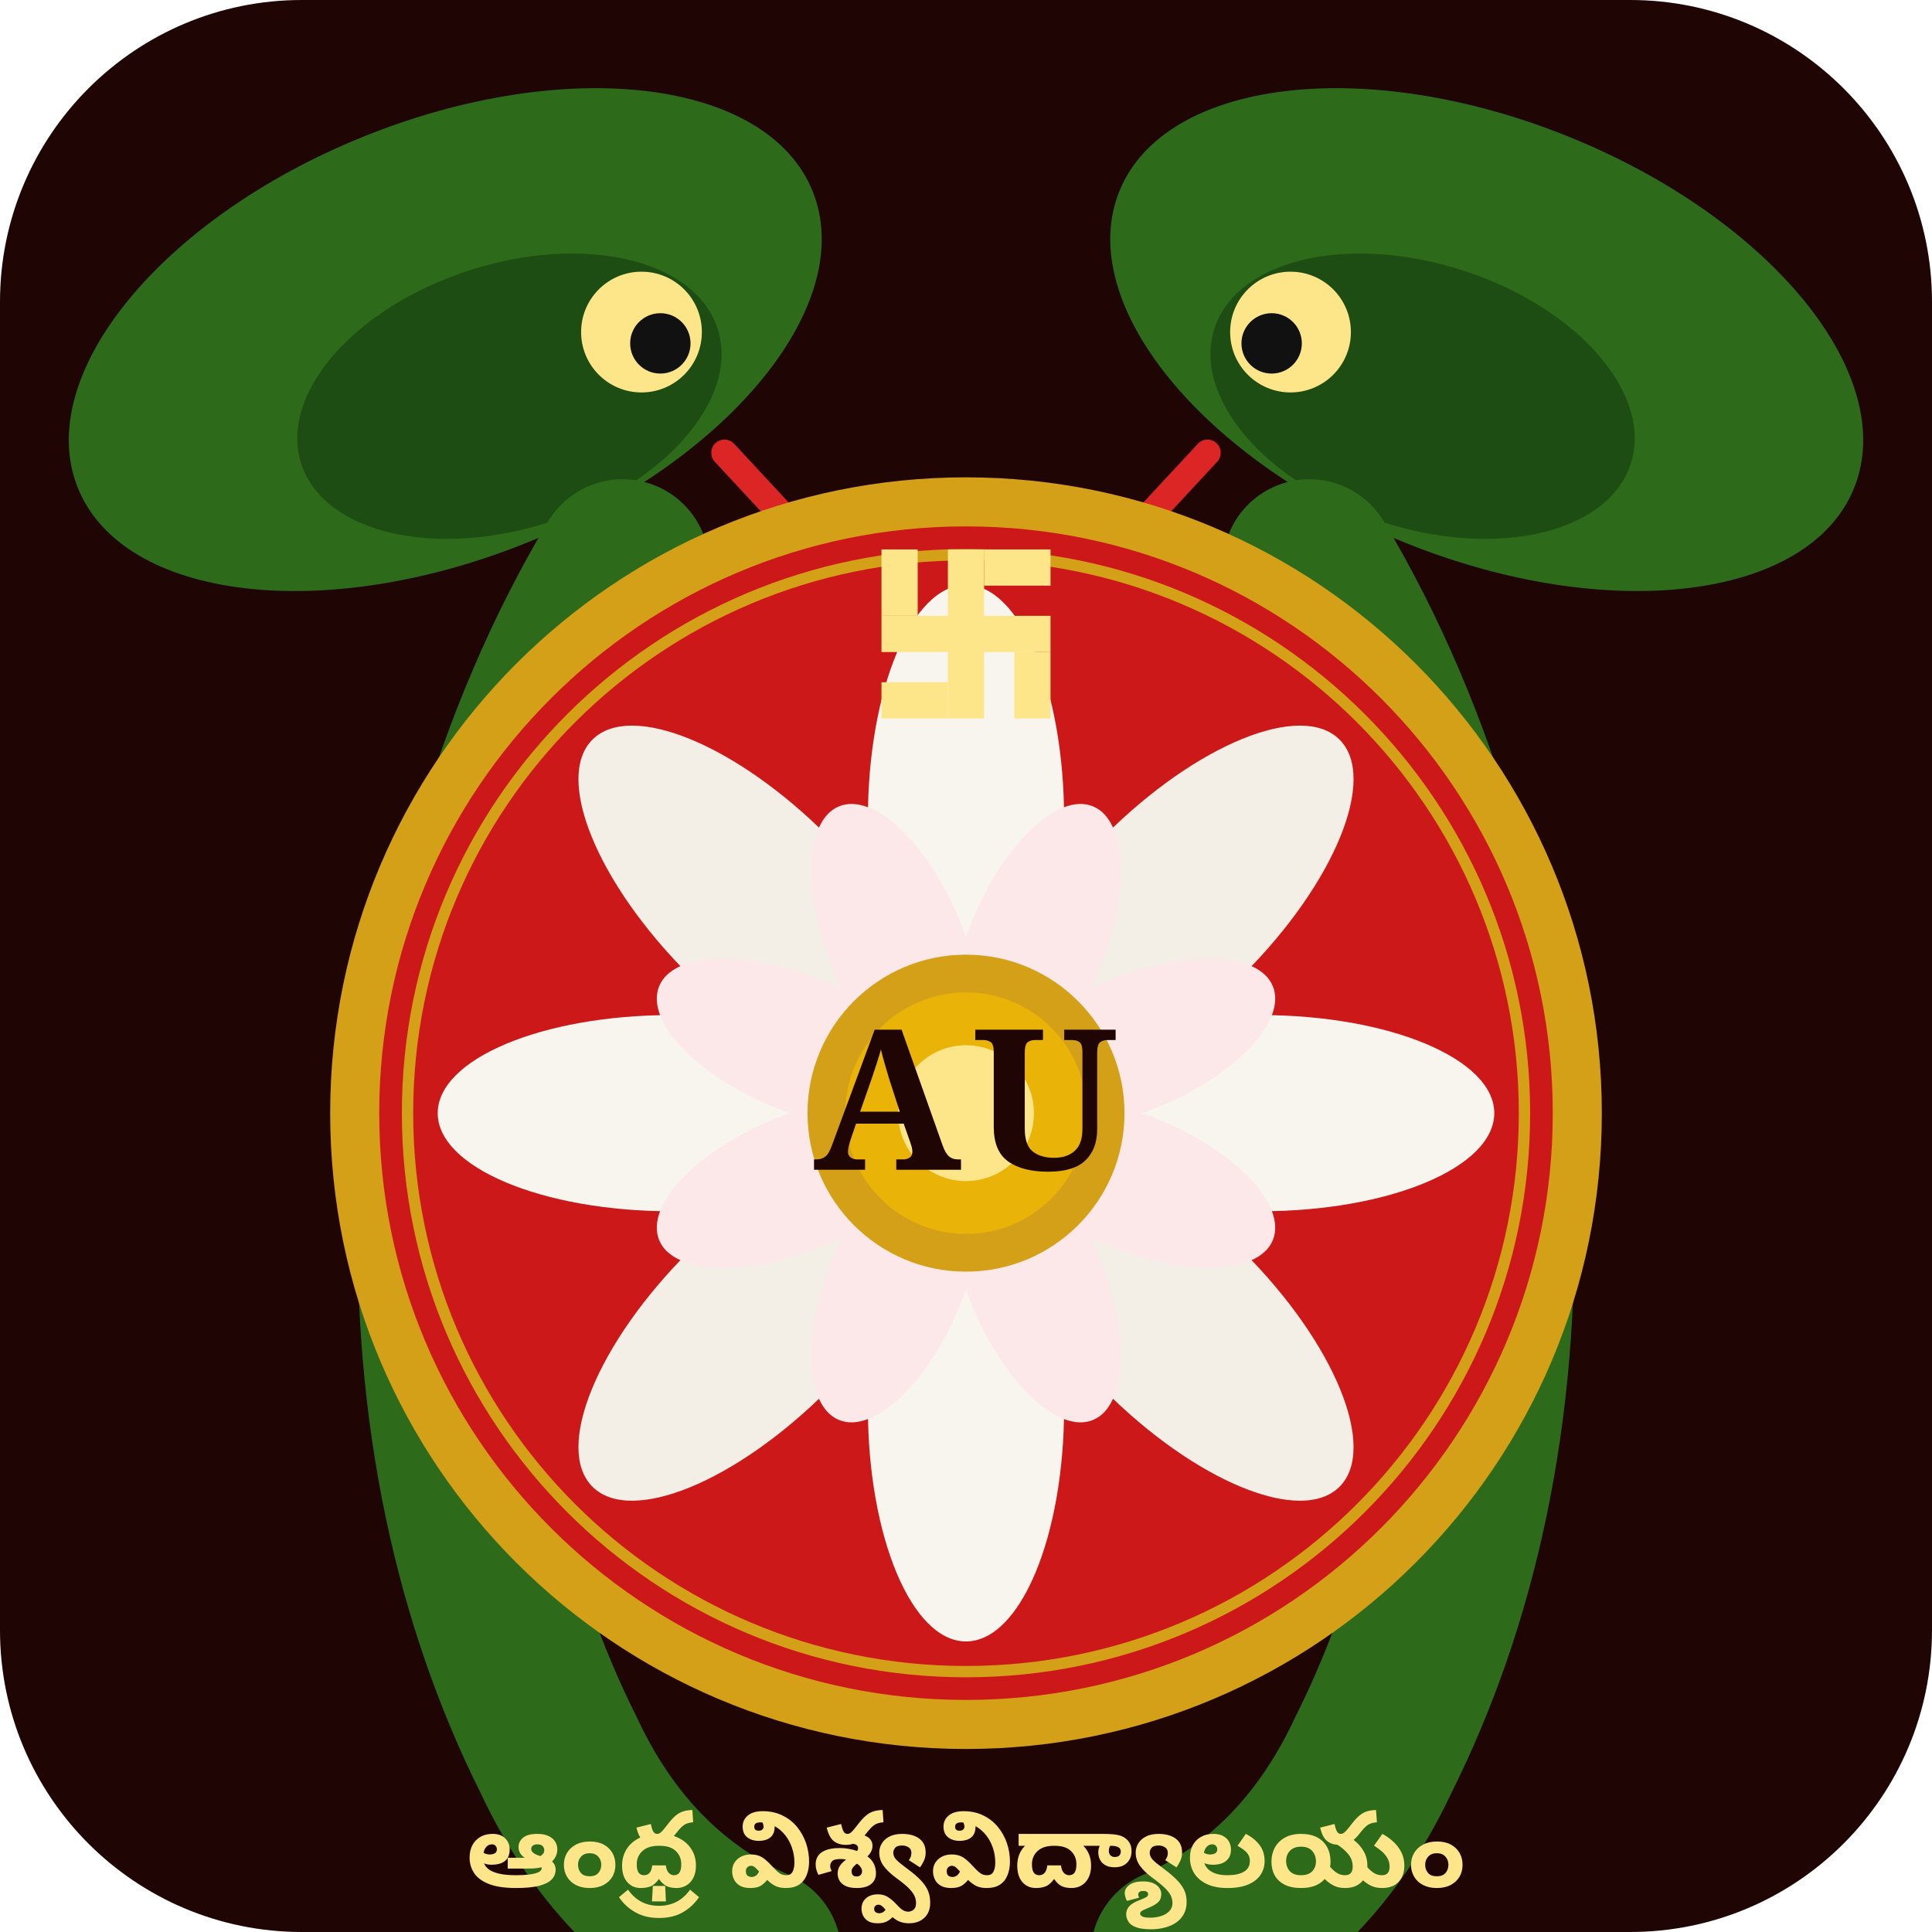
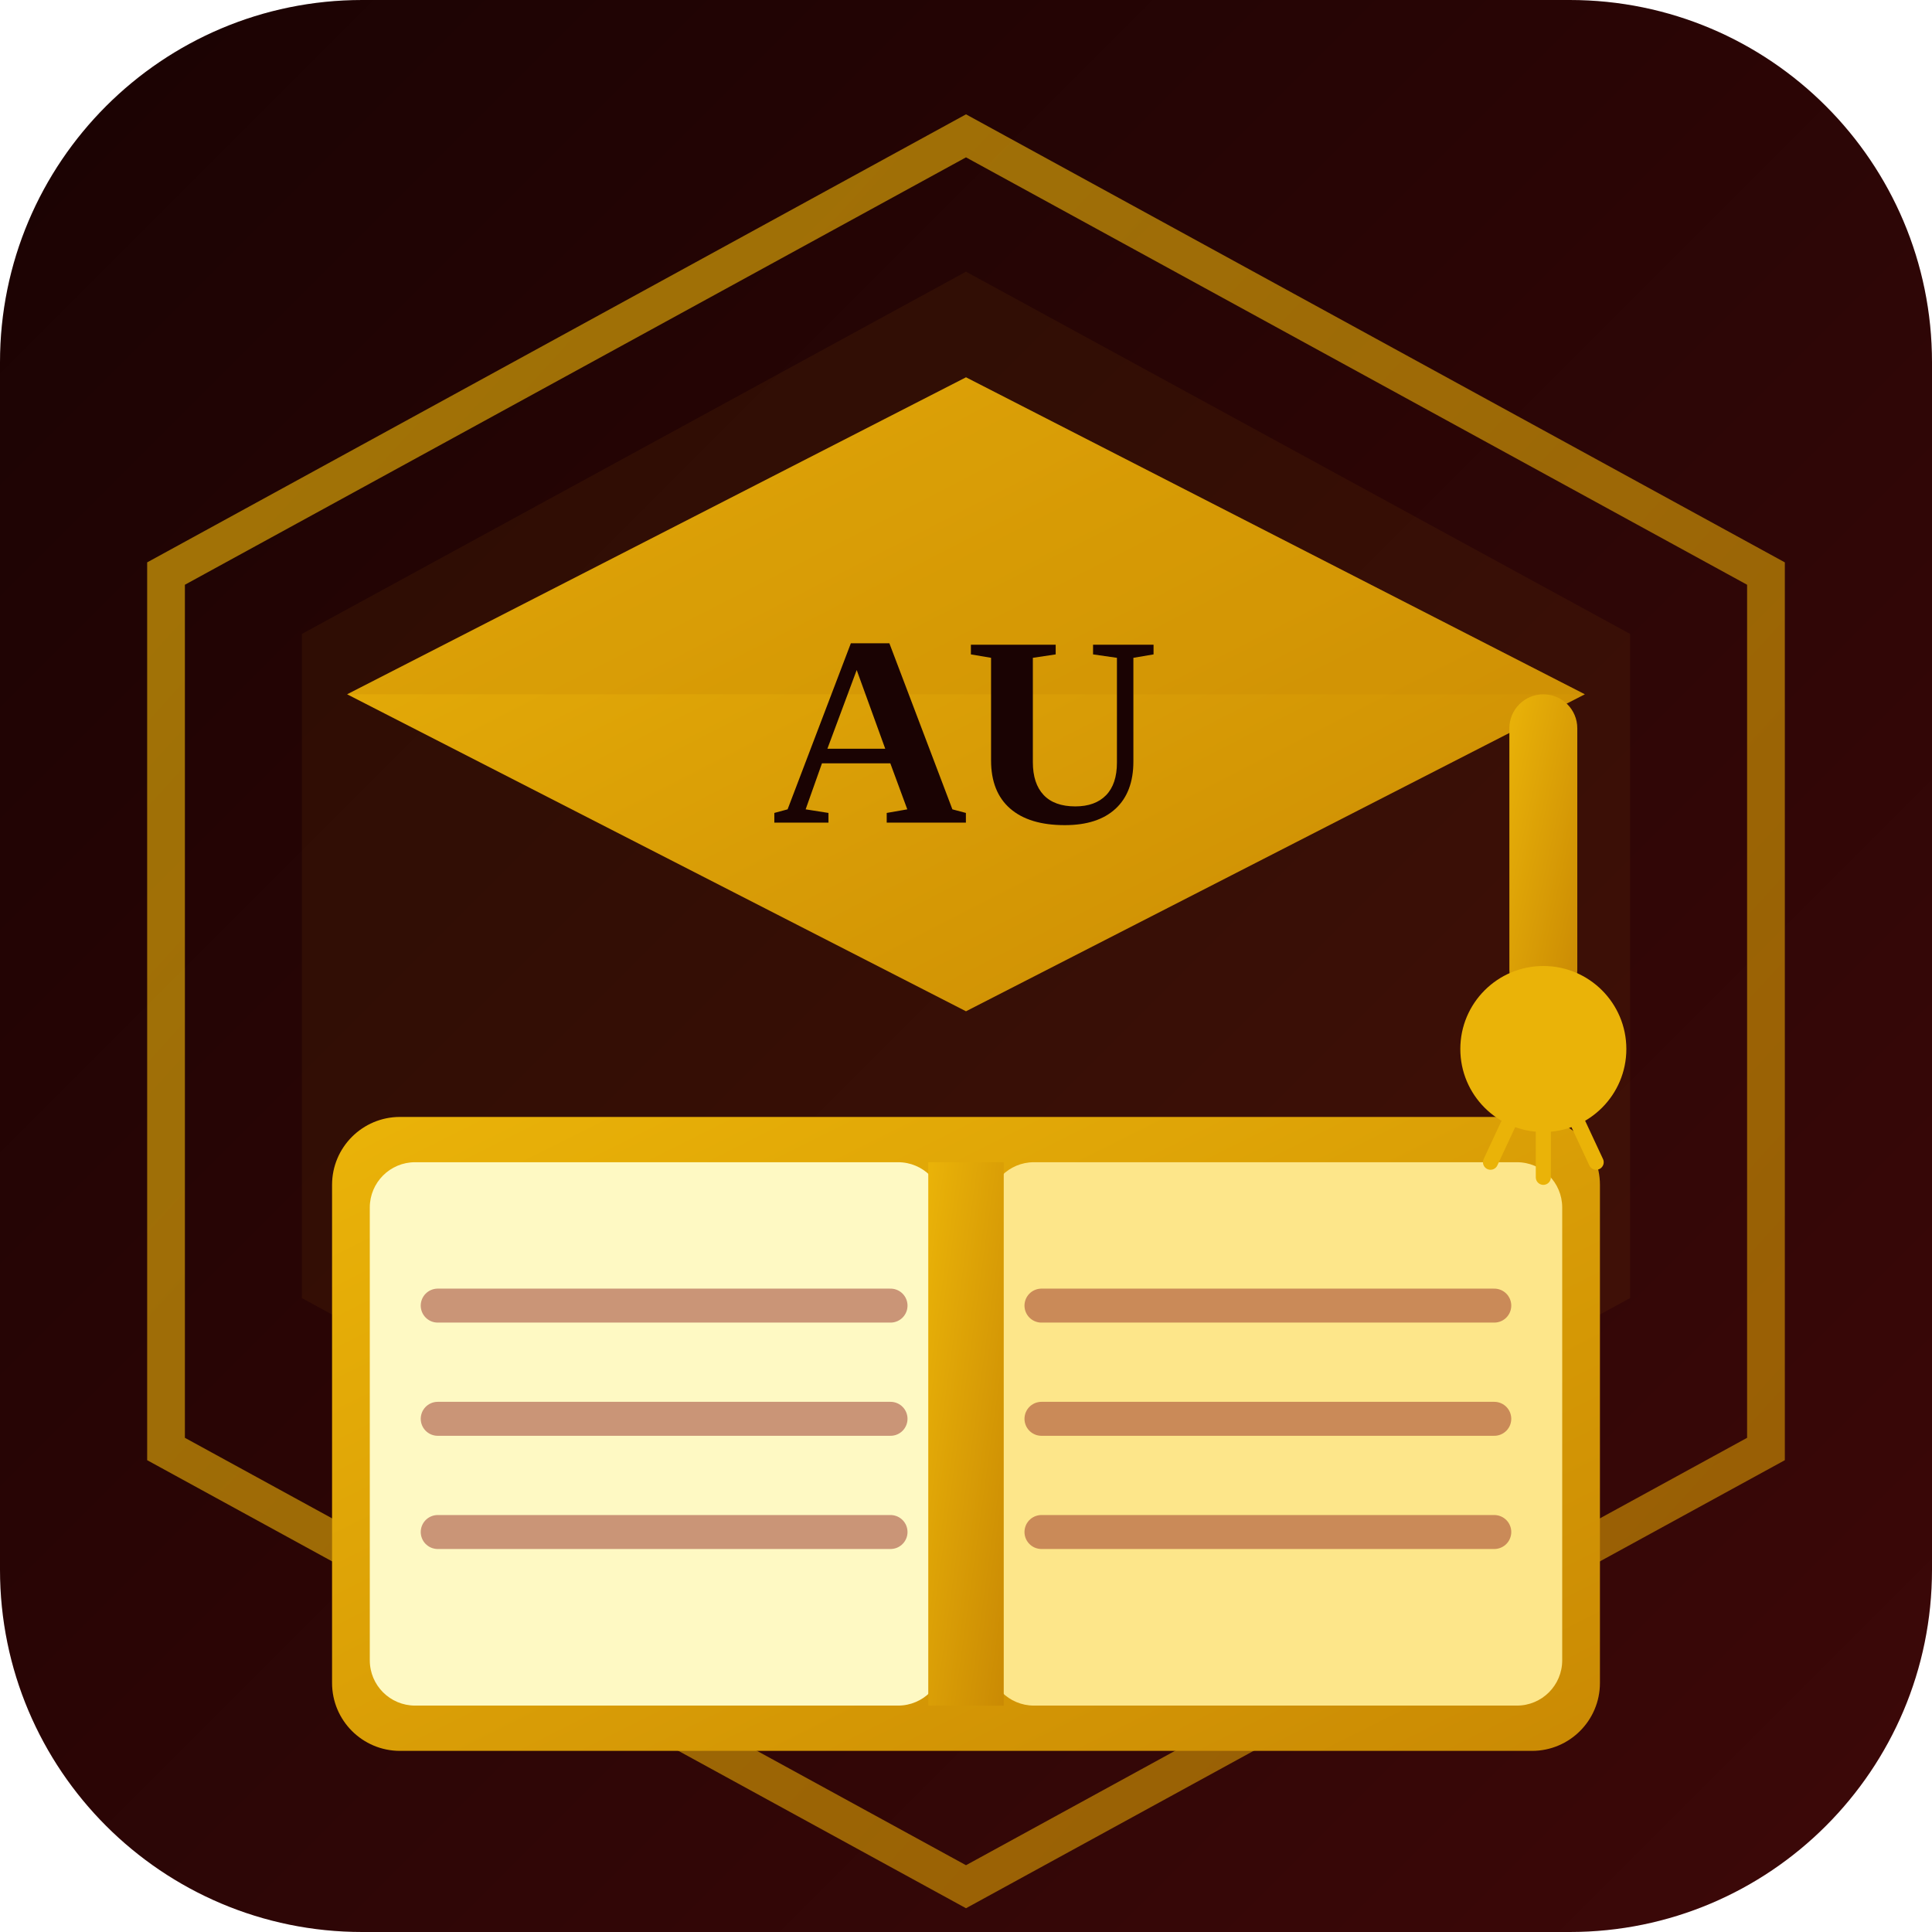
<svg xmlns="http://www.w3.org/2000/svg" viewBox="0 0 512 512">
-   <rect width="512" height="512" rx="80" fill="#200505" />
-   <ellipse cx="118" cy="90" rx="105" ry="58" fill="#2d6b1a" transform="rotate(-22 118 90)" />
-   <ellipse cx="135" cy="105" rx="58" ry="35" fill="#1d4d12" transform="rotate(-18 135 105)" />
-   <path d="M165,150 C138,195 120,255 118,315 C116,375 128,425 148,465 C162,495 182,510 200,518" fill="none" stroke="#2d6b1a" stroke-width="46" stroke-linecap="round" />
-   <circle cx="170" cy="88" r="16" fill="#fde68a" />
-   <circle cx="175" cy="91" r="8" fill="#111" />
-   <path d="M192,120 L218,148 M218,148 L230,138 M218,148 L230,158" fill="none" stroke="#dc2626" stroke-width="7" stroke-linecap="round" />
-   <ellipse cx="394" cy="90" rx="105" ry="58" fill="#2d6b1a" transform="rotate(22 394 90)" />
-   <ellipse cx="377" cy="105" rx="58" ry="35" fill="#1d4d12" transform="rotate(18 377 105)" />
-   <path d="M347,150 C374,195 392,255 394,315 C396,375 384,425 364,465 C350,495 330,510 312,518" fill="none" stroke="#2d6b1a" stroke-width="46" stroke-linecap="round" />
-   <circle cx="342" cy="88" r="16" fill="#fde68a" />
-   <circle cx="337" cy="91" r="8" fill="#111" />
-   <path d="M320,120 L294,148 M294,148 L282,138 M294,148 L282,158" fill="none" stroke="#dc2626" stroke-width="7" stroke-linecap="round" />
-   <circle cx="256" cy="295" r="162" fill="#cc1818" />
-   <circle cx="256" cy="295" r="162" fill="none" stroke="#d4a017" stroke-width="13" />
-   <circle cx="256" cy="295" r="148" fill="none" stroke="#d4a017" stroke-width="3" />
-   <g transform="translate(256,295)">
-     <ellipse cx="0" cy="-78" rx="26" ry="62" fill="#f8f5ee" />
-     <ellipse cx="0" cy="-78" rx="26" ry="62" fill="#f3efe6" transform="rotate(45)" />
-     <ellipse cx="0" cy="-78" rx="26" ry="62" fill="#f8f5ee" transform="rotate(90)" />
-     <ellipse cx="0" cy="-78" rx="26" ry="62" fill="#f3efe6" transform="rotate(135)" />
-     <ellipse cx="0" cy="-78" rx="26" ry="62" fill="#f8f5ee" transform="rotate(180)" />
-     <ellipse cx="0" cy="-78" rx="26" ry="62" fill="#f3efe6" transform="rotate(225)" />
-     <ellipse cx="0" cy="-78" rx="26" ry="62" fill="#f8f5ee" transform="rotate(270)" />
-     <ellipse cx="0" cy="-78" rx="26" ry="62" fill="#f3efe6" transform="rotate(315)" />
-     <ellipse cx="0" cy="-48" rx="18" ry="40" fill="#fce8e8" transform="rotate(22.5)" />
-     <ellipse cx="0" cy="-48" rx="18" ry="40" fill="#fce8e8" transform="rotate(67.5)" />
-     <ellipse cx="0" cy="-48" rx="18" ry="40" fill="#fce8e8" transform="rotate(112.5)" />
-     <ellipse cx="0" cy="-48" rx="18" ry="40" fill="#fce8e8" transform="rotate(157.5)" />
-     <ellipse cx="0" cy="-48" rx="18" ry="40" fill="#fce8e8" transform="rotate(202.5)" />
-     <ellipse cx="0" cy="-48" rx="18" ry="40" fill="#fce8e8" transform="rotate(247.5)" />
-     <ellipse cx="0" cy="-48" rx="18" ry="40" fill="#fce8e8" transform="rotate(292.5)" />
-     <ellipse cx="0" cy="-48" rx="18" ry="40" fill="#fce8e8" transform="rotate(337.5)" />
-     <circle cx="0" cy="0" r="42" fill="#d4a017" />
-     <circle cx="0" cy="0" r="32" fill="#eab308" />
-     <circle cx="0" cy="0" r="18" fill="#fde68a" />
-   </g>
-   <g transform="translate(256,168) scale(3.2)" fill="#fde68a">
-     <rect x="-1.5" y="-7" width="3" height="14" />
-     <rect x="-7" y="-1.5" width="14" height="3" />
-     <rect x="1.5" y="-7" width="5.5" height="3" />
-     <rect x="4" y="1.5" width="3" height="5.5" />
-     <rect x="-7" y="4" width="5.5" height="3" />
-     <rect x="-7" y="-7" width="3" height="5.5" />
-   </g>
-   <text x="256" y="310" text-anchor="middle" font-family="Georgia,serif" font-weight="900" font-size="52" fill="#200505" letter-spacing="4">AU</text>
-   <text x="256" y="500" text-anchor="middle" font-family="serif" font-size="28" fill="#fde68a" font-weight="bold">ఆంధ్ర విశ్వవిద్యాలయం</text>
+   <defs>
+     <linearGradient id="bg" x1="0%" y1="0%" x2="100%" y2="100%">
+       <stop offset="0%" stop-color="#1a0303" />
+       <stop offset="100%" stop-color="#3d0808" />
+     </linearGradient>
+     <linearGradient id="goldGrad" x1="0%" y1="0%" x2="100%" y2="100%">
+       <stop offset="0%" stop-color="#eab308" />
+       <stop offset="100%" stop-color="#ca8a04" />
+     </linearGradient>
+   </defs>
+   <rect width="512" height="512" rx="96" fill="url(#bg)" />
+   <polygon points="256,36 468,152 468,384 256,500 44,384 44,152" fill="none" stroke="url(#goldGrad)" stroke-width="10" opacity="0.65" />
+   <polygon points="256,72 432,168 432,344 256,440 80,344 80,168" fill="rgba(202,138,4,0.07)" />
+   <rect x="88" y="296" width="336" height="168" rx="18" fill="url(#goldGrad)" />
+   <rect x="98" y="308" width="152" height="144" rx="12" fill="#fef9c3" />
+   <rect x="262" y="308" width="152" height="144" rx="12" fill="#fde68a" />
+   <rect x="246" y="308" width="20" height="144" fill="url(#goldGrad)" />
+   <line x1="116" y1="346" x2="236" y2="346" stroke="#8b1a1a" stroke-width="9" stroke-linecap="round" opacity="0.45" />
+   <line x1="116" y1="376" x2="236" y2="376" stroke="#8b1a1a" stroke-width="9" stroke-linecap="round" opacity="0.45" />
+   <line x1="116" y1="406" x2="236" y2="406" stroke="#8b1a1a" stroke-width="9" stroke-linecap="round" opacity="0.45" />
+   <line x1="276" y1="346" x2="396" y2="346" stroke="#8b1a1a" stroke-width="9" stroke-linecap="round" opacity="0.45" />
+   <line x1="276" y1="376" x2="396" y2="376" stroke="#8b1a1a" stroke-width="9" stroke-linecap="round" opacity="0.45" />
+   <line x1="276" y1="406" x2="396" y2="406" stroke="#8b1a1a" stroke-width="9" stroke-linecap="round" opacity="0.45" />
+   <polygon points="256,100 420,184 256,268 92,184" fill="url(#goldGrad)" />
+   <polygon points="256,100 420,184 256,184 92,184" fill="#ca8a04" opacity="0.3" />
+   <rect x="400" y="184" width="18" height="82" rx="9" fill="url(#goldGrad)" />
+   <circle cx="409" cy="278" r="22" fill="#eab308" />
+   <line x1="409" y1="278" x2="395" y2="308" stroke="#eab308" stroke-width="4" stroke-linecap="round" />
+   <line x1="409" y1="278" x2="409" y2="312" stroke="#eab308" stroke-width="4" stroke-linecap="round" />
+   <line x1="409" y1="278" x2="423" y2="308" stroke="#eab308" stroke-width="4" stroke-linecap="round" />
+   <text x="256" y="218" text-anchor="middle" font-family="Georgia, 'Times New Roman', serif" font-size="72" font-weight="900" fill="#1a0303" letter-spacing="-1">AU</text>
</svg>
